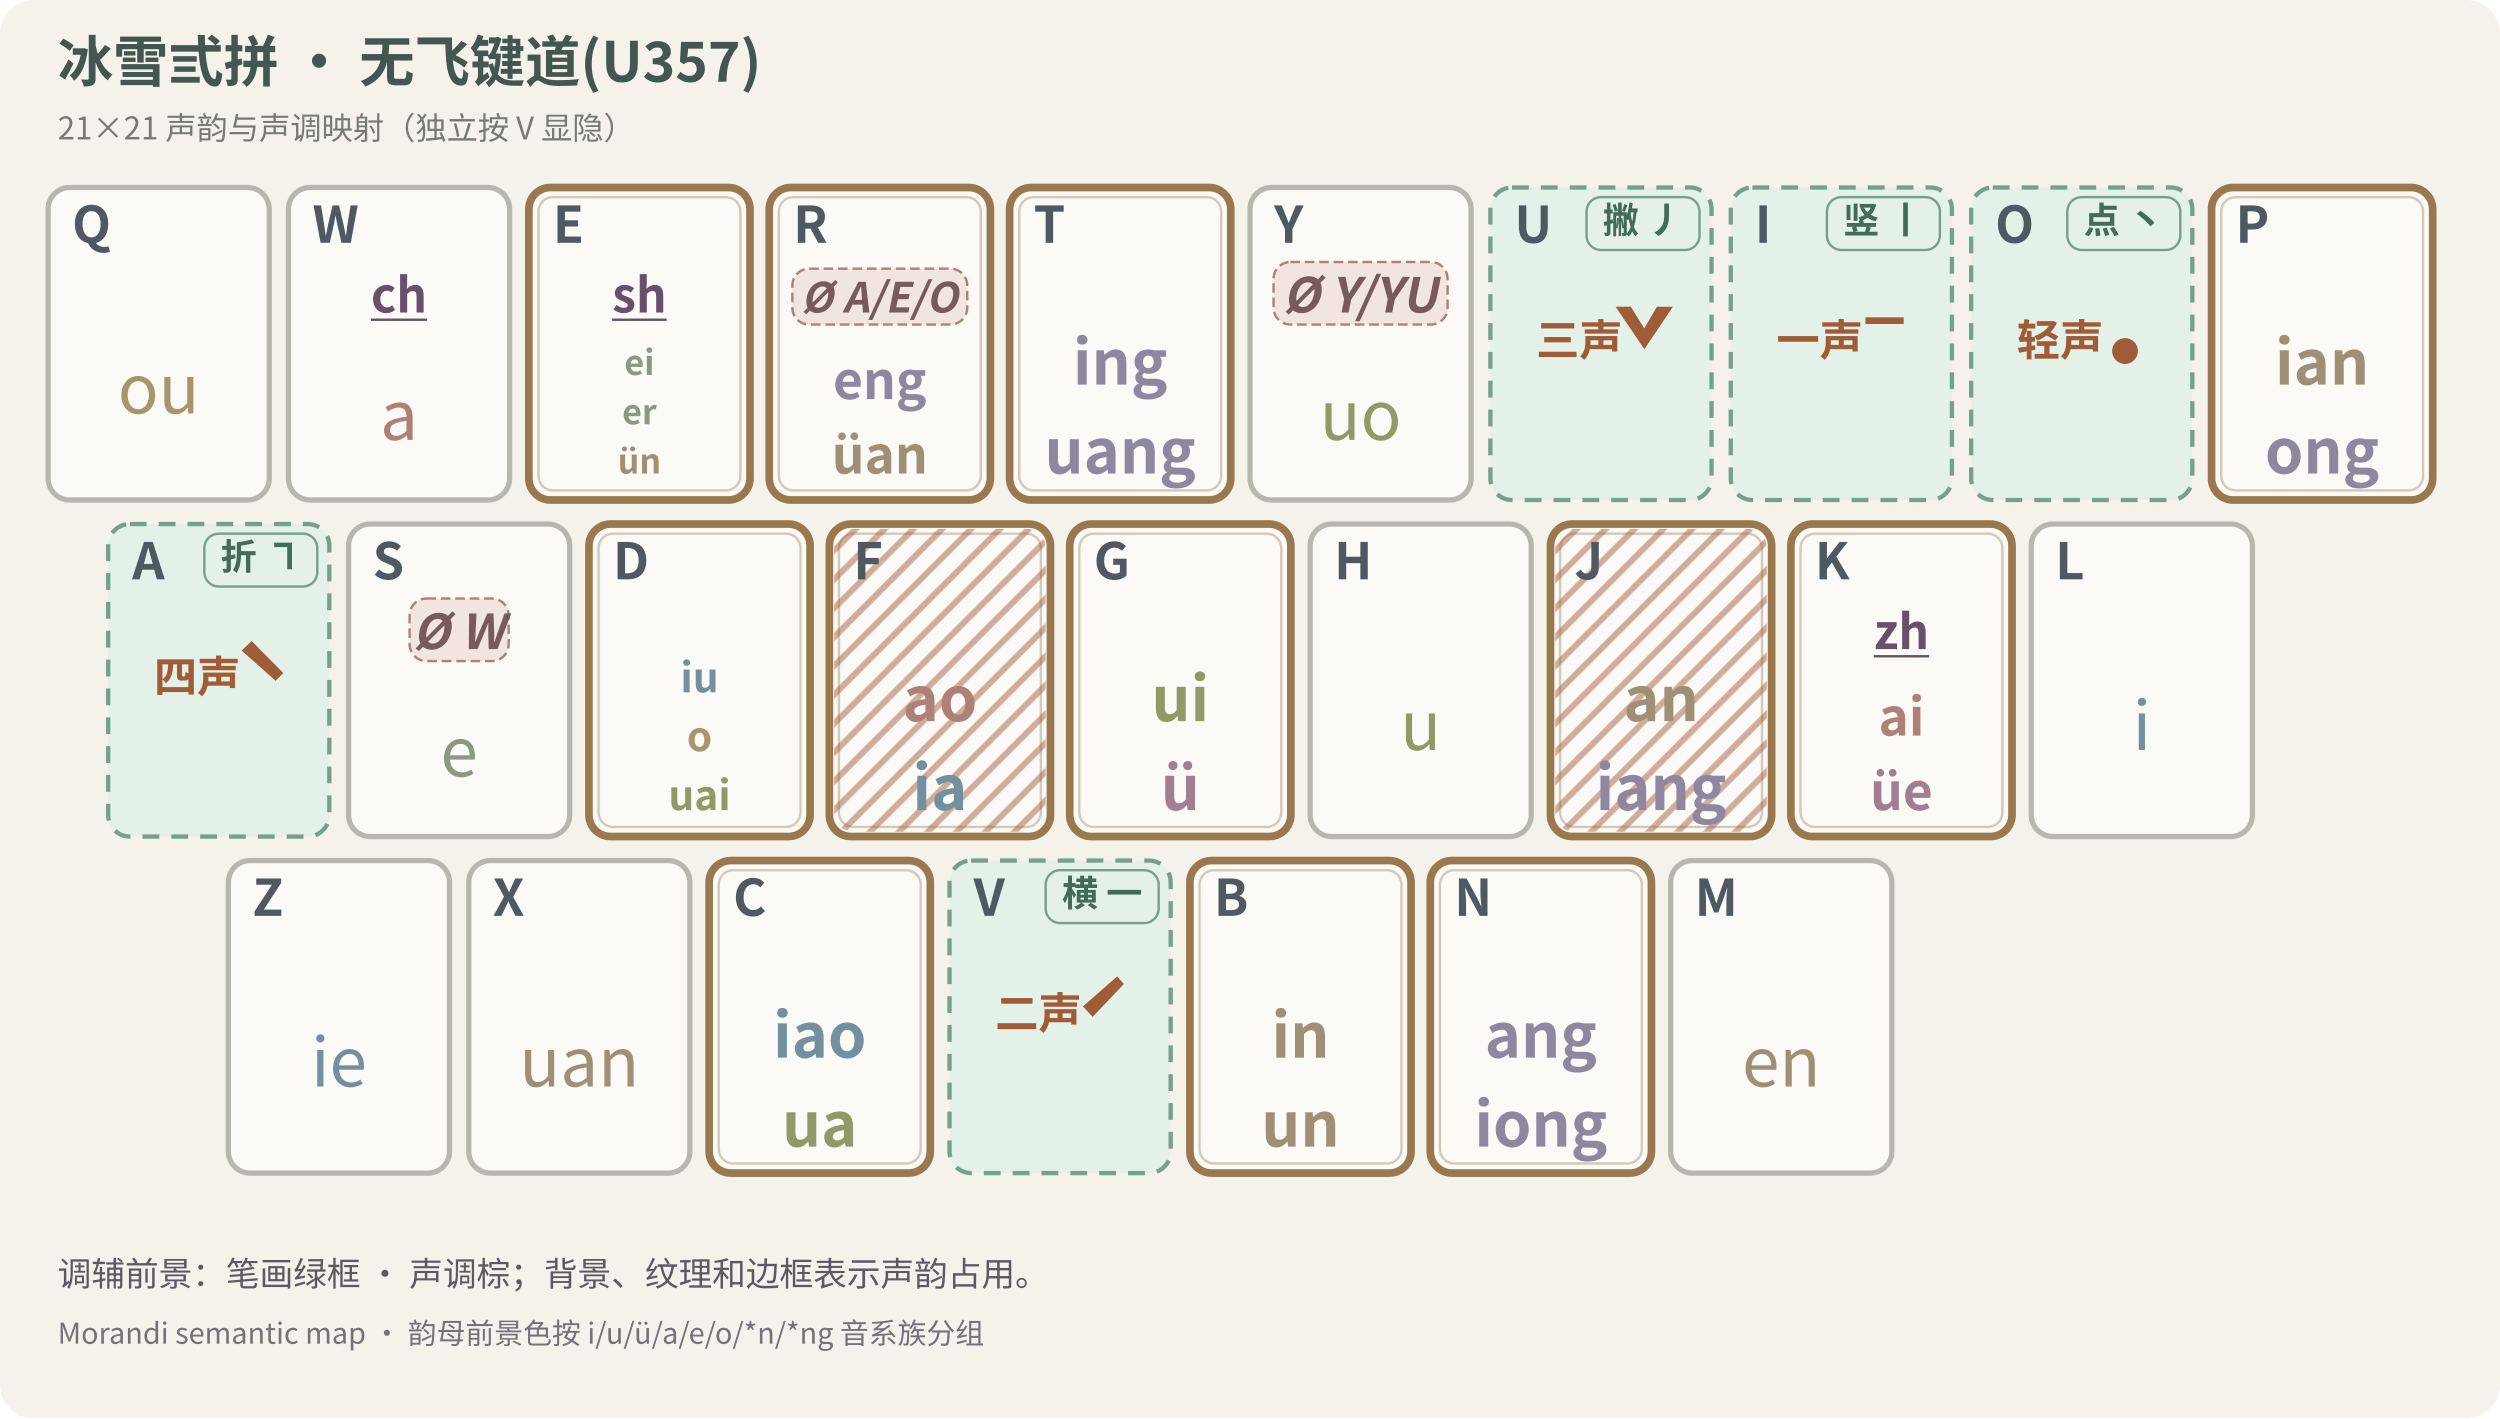
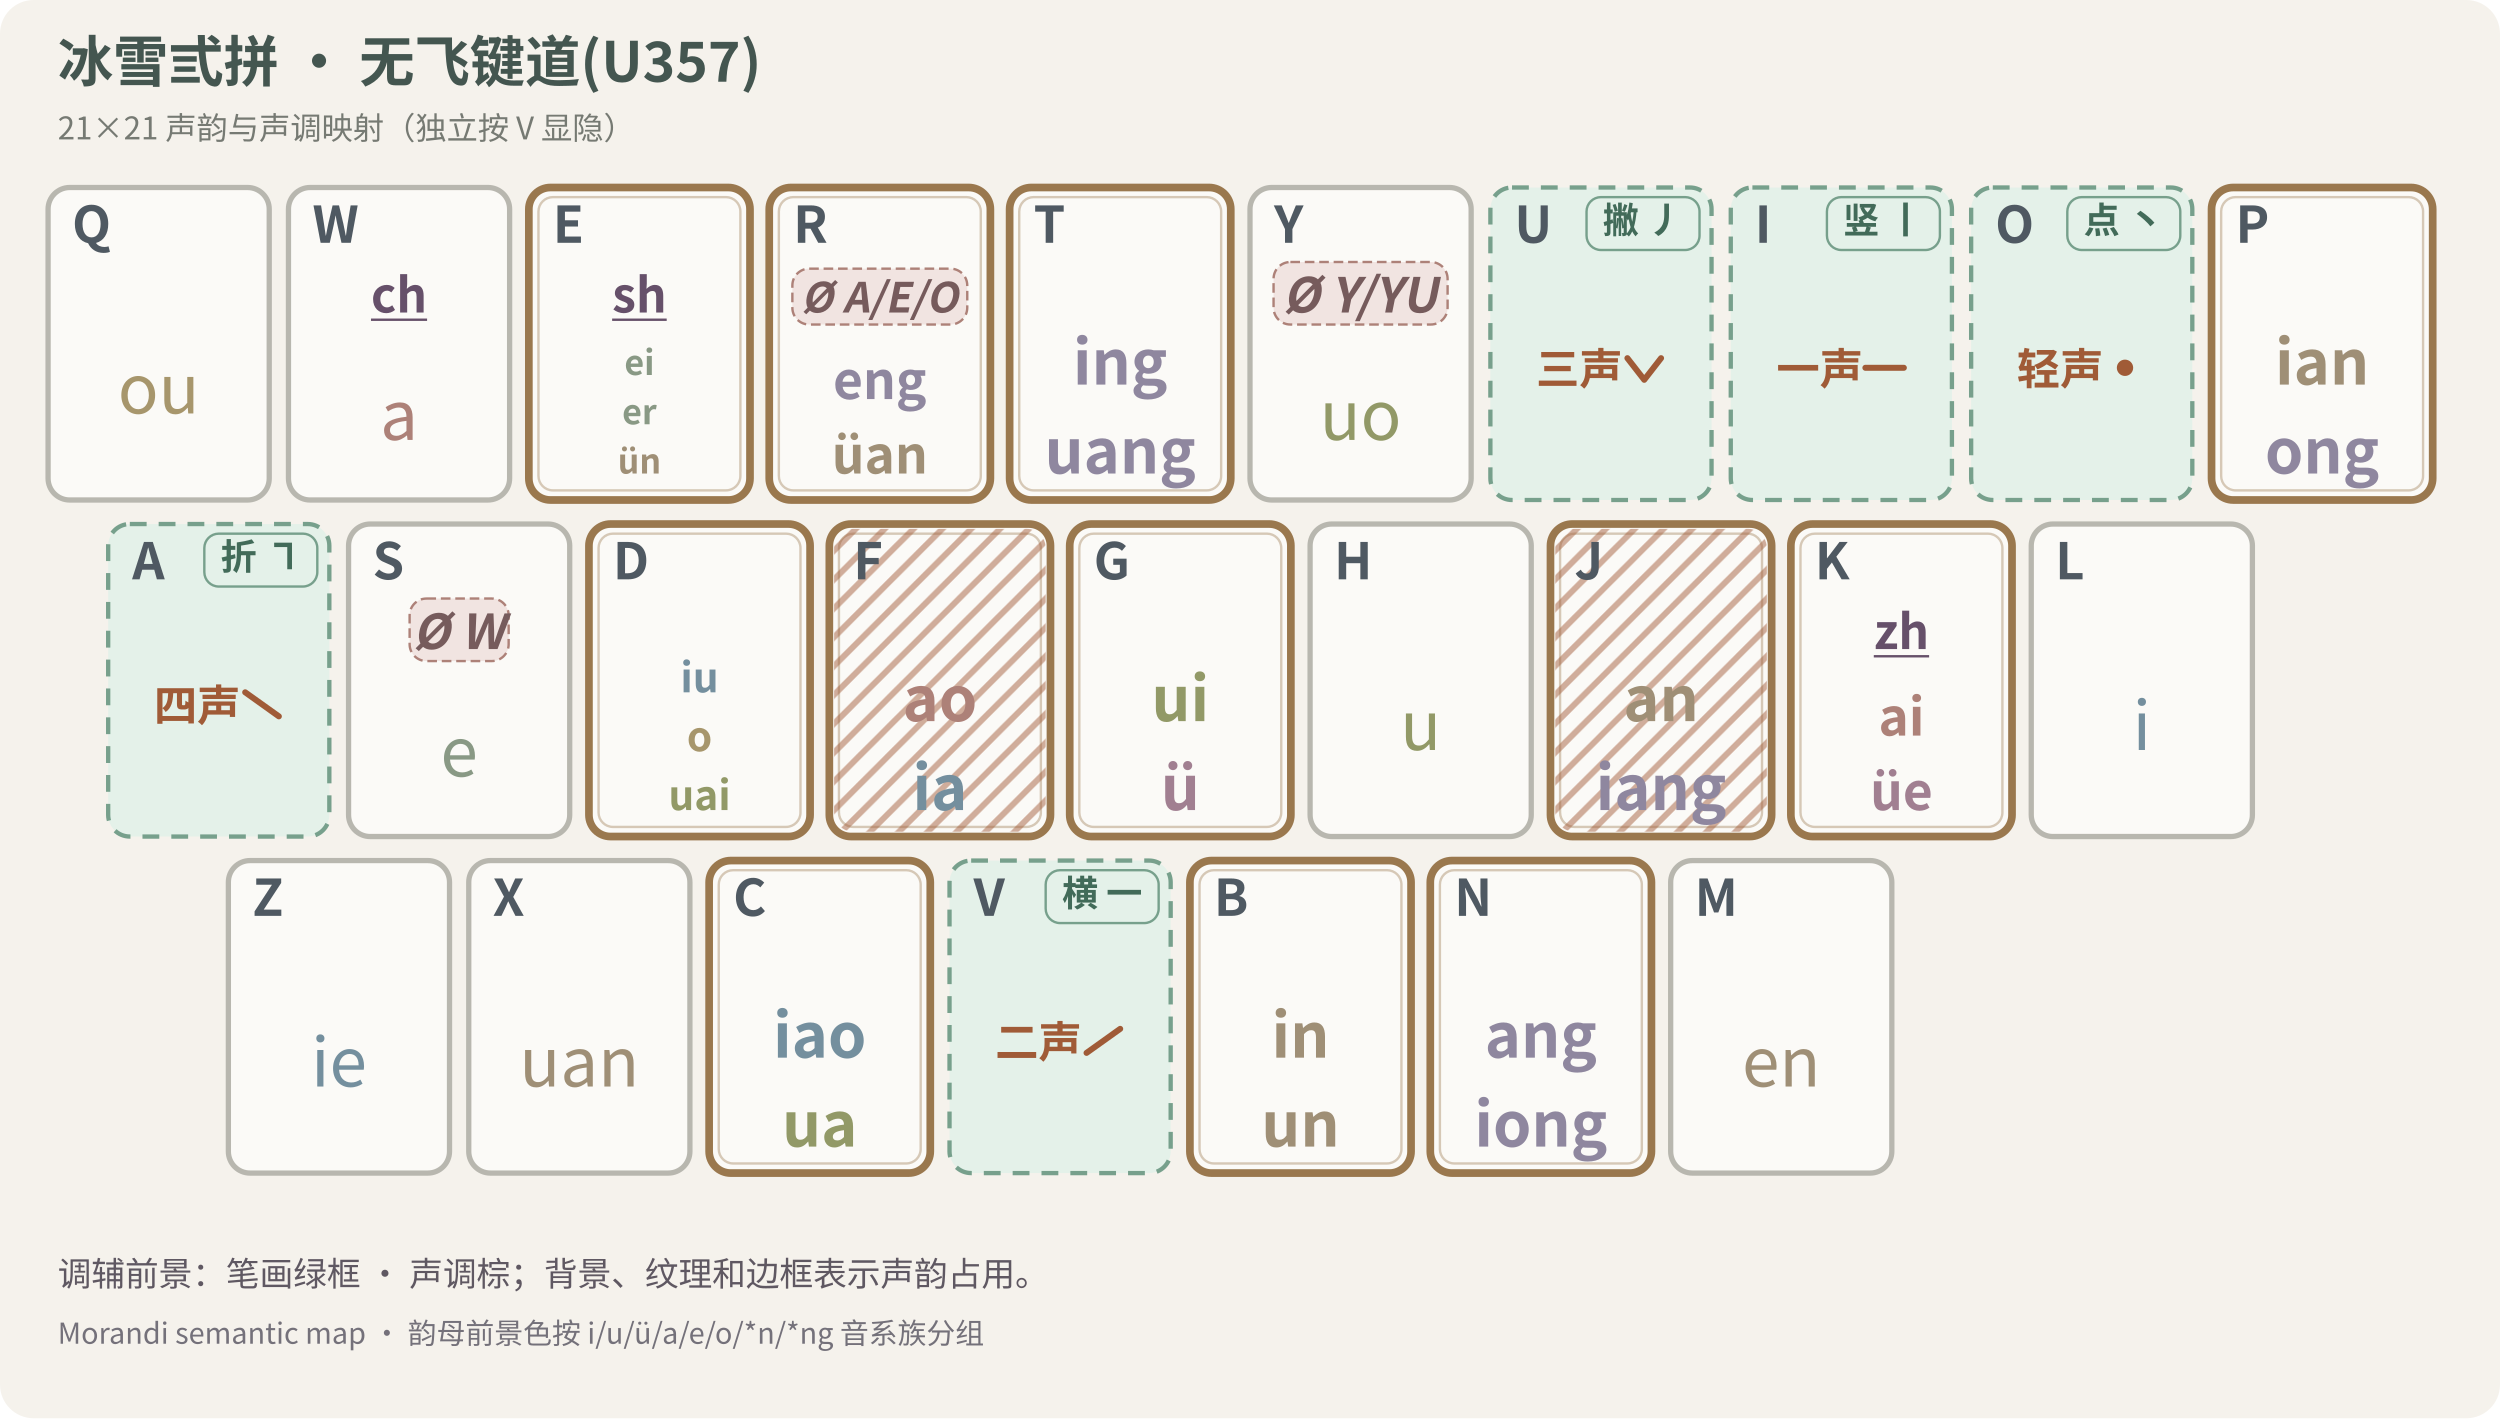
<svg xmlns="http://www.w3.org/2000/svg" class="keysvg nf4-keysvg" viewBox="0 0 1040 590" role="img" aria-labelledby="title desc">
  <defs>
    <pattern id="nf4-both" width="12" height="12" patternUnits="userSpaceOnUse">
      <rect width="12" height="12" fill="#fbfaf7" />
    </pattern>
    <pattern id="nf4-ionly" width="9" height="9" patternUnits="userSpaceOnUse">
      <rect width="9" height="9" fill="#e3eef4" />
      <path d="M2 0V9M7 0V9" stroke="#7399ad" stroke-opacity=".18" />
    </pattern>
    <pattern id="nf4-ronly" width="10" height="10" patternUnits="userSpaceOnUse">
      <rect width="10" height="10" fill="#f6ebd6" />
      <circle cx="3" cy="3" r="1.15" fill="#b39253" fill-opacity=".3" />
    </pattern>
    <pattern id="nf4-none" width="10" height="10" patternUnits="userSpaceOnUse">
      <rect width="10" height="10" fill="#eeece8" />
      <path d="M0 10L10 0" stroke="#aaa6a4" stroke-opacity=".14" />
    </pattern>
    <pattern id="nf4-multi" width="9" height="9" patternUnits="userSpaceOnUse">
      <rect width="9" height="9" fill="#f8efe2" />
      <path d="M-2 2L2-2M0 9L9 0M7 11L11 7" stroke="#9a784e" stroke-width="1.6" stroke-opacity=".27" />
    </pattern>
    <pattern id="nf4-anchor" width="12" height="12" patternUnits="userSpaceOnUse">
      <path d="M-3 3L3-3M0 12L12 0M9 15L15 9" stroke="#a05b37" stroke-width="2.5" stroke-opacity=".48" />
    </pattern>
  </defs>
  <rect width="1040" height="590" rx="14" fill="#f5f2ec" />
  <text x="24" y="34" font-family="Microsoft YaHei UI, Noto Sans CJK SC, sans-serif" font-size="23" fill="#445650" text-anchor="start" font-weight="760">冰雪弎拼 · 无飞键道(U357)</text>
  <text x="24" y="58" font-family="Microsoft YaHei UI, Noto Sans CJK SC, sans-serif" font-size="13" fill="#767a73" text-anchor="start" font-weight="500">21×21 声韵与声调映射（独立按 V 显隐）</text>
  <g data-key="Q" data-role="sound">
    <clipPath id="snow_sanpin-clip-0-0">
      <rect x="23" y="81" width="86" height="124" rx="7" />
    </clipPath>
    <rect x="20" y="78" width="92" height="130" rx="9" fill="#fbfaf7" stroke="#b8b7af" stroke-width="2.2" />
    <g clip-path="url(#snow_sanpin-clip-0-0)">
      <text x="30" y="101" font-family="Microsoft YaHei UI, Noto Sans CJK SC, sans-serif" font-size="21" fill="#4f5962" text-anchor="start" font-weight="800" data-key-label="true">Q</text>
      <text x="66" y="172" font-family="Microsoft YaHei UI, Noto Sans CJK SC, sans-serif" font-size="28" fill="#a7966c" text-anchor="middle" font-weight="540" data-final="ou">ou</text>
    </g>
  </g>
  <g data-key="W" data-role="sound">
    <clipPath id="snow_sanpin-clip-0-1">
      <rect x="123" y="81" width="86" height="124" rx="7" />
    </clipPath>
    <rect x="120" y="78" width="92" height="130" rx="9" fill="#fbfaf7" stroke="#b8b7af" stroke-width="2.2" />
    <g clip-path="url(#snow_sanpin-clip-0-1)">
      <text x="130" y="101" font-family="Microsoft YaHei UI, Noto Sans CJK SC, sans-serif" font-size="21" fill="#4f5962" text-anchor="start" font-weight="800" data-key-label="true">W</text>
      <text x="166" y="130" text-anchor="middle" font-family="Microsoft YaHei UI, Noto Sans CJK SC, sans-serif" font-size="20" font-weight="700" text-decoration="underline" fill="#66506a">ch</text>
      <text x="166" y="183" font-family="Microsoft YaHei UI, Noto Sans CJK SC, sans-serif" font-size="28" fill="#ad8178" text-anchor="middle" font-weight="540" data-final="a">a</text>
    </g>
  </g>
  <g data-key="E" data-role="sound" data-multi="true">
    <clipPath id="snow_sanpin-clip-0-2">
      <rect x="223" y="81" width="86" height="124" rx="7" />
    </clipPath>
    <rect x="220" y="78" width="92" height="130" rx="9" fill="#fbfaf7" stroke="#9a784e" stroke-width="3.2" />
    <rect x="224" y="82" width="84" height="122" rx="6" fill="none" stroke="#9a784e" stroke-opacity=".38" />
    <g clip-path="url(#snow_sanpin-clip-0-2)">
      <text x="230" y="101" font-family="Microsoft YaHei UI, Noto Sans CJK SC, sans-serif" font-size="21" fill="#4f5962" text-anchor="start" font-weight="800" data-key-label="true">E</text>
      <text x="266" y="130" text-anchor="middle" font-family="Microsoft YaHei UI, Noto Sans CJK SC, sans-serif" font-size="20" font-weight="700" text-decoration="underline" fill="#66506a">sh</text>
      <text x="266" y="156" font-family="Microsoft YaHei UI, Noto Sans CJK SC, sans-serif" font-size="14.145" fill="#899985" text-anchor="middle" font-weight="650" data-final="ei">ei</text>
      <text x="266" y="176.5" font-family="Microsoft YaHei UI, Noto Sans CJK SC, sans-serif" font-size="14.145" fill="#899985" text-anchor="middle" font-weight="650" data-final="er">er</text>
      <text x="266" y="197" font-family="Microsoft YaHei UI, Noto Sans CJK SC, sans-serif" font-size="14.145" fill="#9f8f76" text-anchor="middle" font-weight="650" data-final="vn">ün</text>
    </g>
  </g>
  <g data-key="R" data-role="sound" data-multi="true">
    <clipPath id="snow_sanpin-clip-0-3">
      <rect x="323" y="81" width="86" height="124" rx="7" />
    </clipPath>
    <rect x="320" y="78" width="92" height="130" rx="9" fill="#fbfaf7" stroke="#9a784e" stroke-width="3.2" />
    <rect x="324" y="82" width="84" height="122" rx="6" fill="none" stroke="#9a784e" stroke-opacity=".38" />
    <g clip-path="url(#snow_sanpin-clip-0-3)">
      <text x="330" y="101" font-family="Microsoft YaHei UI, Noto Sans CJK SC, sans-serif" font-size="21" fill="#4f5962" text-anchor="start" font-weight="800" data-key-label="true">R</text>
      <rect x="329.621" y="111.759" width="72.759" height="23.241" rx="7" fill="#f1e4e1" stroke="#ad8178" stroke-dasharray="4 2" />
      <text x="366" y="130" text-anchor="middle" font-family="Microsoft YaHei UI, Noto Sans CJK SC, sans-serif" font-size="17.241" font-weight="700" font-style="italic" fill="#765b5c">Ø A/E/O</text>
      <text x="366" y="166" font-family="Microsoft YaHei UI, Noto Sans CJK SC, sans-serif" font-size="21.39" fill="#8f879f" text-anchor="middle" font-weight="650" data-final="eng">eng</text>
      <text x="366" y="197" font-family="Microsoft YaHei UI, Noto Sans CJK SC, sans-serif" font-size="21.39" fill="#9f8f76" text-anchor="middle" font-weight="650" data-final="van">üan</text>
    </g>
  </g>
  <g data-key="T" data-role="sound" data-multi="true">
    <clipPath id="snow_sanpin-clip-0-4">
      <rect x="423" y="81" width="86" height="124" rx="7" />
    </clipPath>
    <rect x="420" y="78" width="92" height="130" rx="9" fill="#fbfaf7" stroke="#9a784e" stroke-width="3.2" />
    <rect x="424" y="82" width="84" height="122" rx="6" fill="none" stroke="#9a784e" stroke-opacity=".38" />
    <g clip-path="url(#snow_sanpin-clip-0-4)">
      <text x="430" y="101" font-family="Microsoft YaHei UI, Noto Sans CJK SC, sans-serif" font-size="21" fill="#4f5962" text-anchor="start" font-weight="800" data-key-label="true">T</text>
      <text x="466" y="160" font-family="Microsoft YaHei UI, Noto Sans CJK SC, sans-serif" font-size="25.53" fill="#8f879f" text-anchor="middle" font-weight="650" data-final="ing">ing</text>
      <text x="466" y="197" font-family="Microsoft YaHei UI, Noto Sans CJK SC, sans-serif" font-size="25.53" fill="#8f879f" text-anchor="middle" font-weight="650" data-final="uang">uang</text>
    </g>
  </g>
  <g data-key="Y" data-role="sound">
    <clipPath id="snow_sanpin-clip-0-5">
      <rect x="523" y="81" width="86" height="124" rx="7" />
    </clipPath>
    <rect x="520" y="78" width="92" height="130" rx="9" fill="#fbfaf7" stroke="#b8b7af" stroke-width="2.2" />
    <g clip-path="url(#snow_sanpin-clip-0-5)">
      <text x="530" y="101" font-family="Microsoft YaHei UI, Noto Sans CJK SC, sans-serif" font-size="21" fill="#4f5962" text-anchor="start" font-weight="800" data-key-label="true">Y</text>
      <rect x="529.8" y="109" width="72.4" height="26" rx="7" fill="#f1e4e1" stroke="#ad8178" stroke-dasharray="4 2" />
      <text x="566" y="130" text-anchor="middle" font-family="Microsoft YaHei UI, Noto Sans CJK SC, sans-serif" font-size="20" font-weight="700" font-style="italic" fill="#765b5c">Ø Y/YU</text>
      <text x="566" y="183" font-family="Microsoft YaHei UI, Noto Sans CJK SC, sans-serif" font-size="28" fill="#929967" text-anchor="middle" font-weight="540" data-final="uo">uo</text>
    </g>
  </g>
  <g data-key="U" data-role="auxiliary-only">
    <clipPath id="snow_sanpin-clip-0-6">
      <rect x="623" y="81" width="86" height="124" rx="7" />
    </clipPath>
    <rect x="620" y="78" width="92" height="130" rx="9" fill="#e4f1e9" stroke="#77a08c" stroke-width="1.8" stroke-dasharray="7 5" />
    <g clip-path="url(#snow_sanpin-clip-0-6)">
      <text x="630" y="101" font-family="Microsoft YaHei UI, Noto Sans CJK SC, sans-serif" font-size="21" fill="#4f5962" text-anchor="start" font-weight="800" data-key-label="true">U</text>
      <g data-aux-badge="stroke">
        <rect x="660" y="82" width="47" height="22" rx="6" fill="#e4f1e9" stroke="#77a08c" />
        <text x="683.5" y="97" font-family="Microsoft YaHei UI, Noto Sans CJK SC, sans-serif" font-size="15" fill="#426b59" text-anchor="middle" font-weight="750" data-aux-kind="stroke">撇 丿</text>
      </g>
-       <text x="657" y="148" font-family="LXGW WenKai GB, LXGW WenKai, Kaiti SC, STKaiti, KaiTi, AR PL KaitiM GB, serif" font-size="18" fill="#a05b37" text-anchor="middle" font-weight="800" data-aux-kind="tone">三声</text>
-       <text x="684" y="162" font-family="Noto Sans Mono CJK SC, Noto Sans Mono, Noto Sans CJK SC, Noto Sans SC, sans-serif" font-size="42" fill="#a05b37" text-anchor="middle" font-weight="700" data-aux-mark="tone">ˇ</text>
+       <text x="657" y="160" font-family="LXGW WenKai GB, LXGW WenKai, Kaiti SC, STKaiti, KaiTi, AR PL KaitiM GB, serif" font-size="18" fill="#a05b37" text-anchor="middle" font-weight="800" data-aux-kind="tone">三声</text>
+       <g transform="translate(684 153)" data-aux-mark="tone" data-tone-mark="ˇ" data-mark-x="684" data-mark-y="153" data-mark-size="18" fill="none" stroke="#a05b37" stroke-width="2.5" stroke-linecap="round" stroke-linejoin="round">
+         <path d="M-7-4L0 5L7-4" />
+       </g>
    </g>
  </g>
  <g data-key="I" data-role="auxiliary-only">
    <clipPath id="snow_sanpin-clip-0-7">
      <rect x="723" y="81" width="86" height="124" rx="7" />
    </clipPath>
    <rect x="720" y="78" width="92" height="130" rx="9" fill="#e4f1e9" stroke="#77a08c" stroke-width="1.8" stroke-dasharray="7 5" />
    <g clip-path="url(#snow_sanpin-clip-0-7)">
      <text x="730" y="101" font-family="Microsoft YaHei UI, Noto Sans CJK SC, sans-serif" font-size="21" fill="#4f5962" text-anchor="start" font-weight="800" data-key-label="true">I</text>
      <g data-aux-badge="stroke">
        <rect x="760" y="82" width="47" height="22" rx="6" fill="#e4f1e9" stroke="#77a08c" />
        <text x="783.5" y="97" font-family="Microsoft YaHei UI, Noto Sans CJK SC, sans-serif" font-size="15" fill="#426b59" text-anchor="middle" font-weight="750" data-aux-kind="stroke">竖 丨</text>
      </g>
-       <text x="757" y="148" font-family="LXGW WenKai GB, LXGW WenKai, Kaiti SC, STKaiti, KaiTi, AR PL KaitiM GB, serif" font-size="18" fill="#a05b37" text-anchor="middle" font-weight="800" data-aux-kind="tone">一声</text>
-       <text x="784" y="162" font-family="Noto Sans Mono CJK SC, Noto Sans Mono, Noto Sans CJK SC, Noto Sans SC, sans-serif" font-size="42" fill="#a05b37" text-anchor="middle" font-weight="700" data-aux-mark="tone">ˉ</text>
+       <text x="757" y="160" font-family="LXGW WenKai GB, LXGW WenKai, Kaiti SC, STKaiti, KaiTi, AR PL KaitiM GB, serif" font-size="18" fill="#a05b37" text-anchor="middle" font-weight="800" data-aux-kind="tone">一声</text>
+       <g transform="translate(784 153)" data-aux-mark="tone" data-tone-mark="ˉ" data-mark-x="784" data-mark-y="153" data-mark-size="18" fill="none" stroke="#a05b37" stroke-width="2.5" stroke-linecap="round" stroke-linejoin="round">
+         <path d="M-8 0H8" />
+       </g>
    </g>
  </g>
  <g data-key="O" data-role="auxiliary-only">
    <clipPath id="snow_sanpin-clip-0-8">
      <rect x="823" y="81" width="86" height="124" rx="7" />
    </clipPath>
    <rect x="820" y="78" width="92" height="130" rx="9" fill="#e4f1e9" stroke="#77a08c" stroke-width="1.8" stroke-dasharray="7 5" />
    <g clip-path="url(#snow_sanpin-clip-0-8)">
      <text x="830" y="101" font-family="Microsoft YaHei UI, Noto Sans CJK SC, sans-serif" font-size="21" fill="#4f5962" text-anchor="start" font-weight="800" data-key-label="true">O</text>
      <g data-aux-badge="stroke">
        <rect x="860" y="82" width="47" height="22" rx="6" fill="#e4f1e9" stroke="#77a08c" />
        <text x="883.5" y="97" font-family="Microsoft YaHei UI, Noto Sans CJK SC, sans-serif" font-size="15" fill="#426b59" text-anchor="middle" font-weight="750" data-aux-kind="stroke">点 丶</text>
      </g>
-       <text x="857" y="148" font-family="LXGW WenKai GB, LXGW WenKai, Kaiti SC, STKaiti, KaiTi, AR PL KaitiM GB, serif" font-size="18" fill="#a05b37" text-anchor="middle" font-weight="800" data-aux-kind="tone">轻声</text>
-       <text x="884" y="162" font-family="Noto Sans Mono CJK SC, Noto Sans Mono, Noto Sans CJK SC, Noto Sans SC, sans-serif" font-size="42" fill="#a05b37" text-anchor="middle" font-weight="700" data-aux-mark="tone">·</text>
+       <text x="857" y="160" font-family="LXGW WenKai GB, LXGW WenKai, Kaiti SC, STKaiti, KaiTi, AR PL KaitiM GB, serif" font-size="18" fill="#a05b37" text-anchor="middle" font-weight="800" data-aux-kind="tone">轻声</text>
+       <g transform="translate(884 153)" data-aux-mark="tone" data-tone-mark="·" data-mark-x="884" data-mark-y="153" data-mark-size="18" fill="none" stroke="#a05b37" stroke-width="2.5" stroke-linecap="round" stroke-linejoin="round">
+         <circle cx="0" cy="0" r="3.4" fill="#a05b37" stroke="none" />
+       </g>
    </g>
  </g>
  <g data-key="P" data-role="sound" data-multi="true">
    <clipPath id="snow_sanpin-clip-0-9">
      <rect x="923" y="81" width="86" height="124" rx="7" />
    </clipPath>
    <rect x="920" y="78" width="92" height="130" rx="9" fill="#fbfaf7" stroke="#9a784e" stroke-width="3.2" />
    <rect x="924" y="82" width="84" height="122" rx="6" fill="none" stroke="#9a784e" stroke-opacity=".38" />
    <g clip-path="url(#snow_sanpin-clip-0-9)">
      <text x="930" y="101" font-family="Microsoft YaHei UI, Noto Sans CJK SC, sans-serif" font-size="21" fill="#4f5962" text-anchor="start" font-weight="800" data-key-label="true">P</text>
      <text x="966" y="160" font-family="Microsoft YaHei UI, Noto Sans CJK SC, sans-serif" font-size="25.53" fill="#9f8f76" text-anchor="middle" font-weight="650" data-final="ian">ian</text>
      <text x="966" y="197" font-family="Microsoft YaHei UI, Noto Sans CJK SC, sans-serif" font-size="25.53" fill="#8f879f" text-anchor="middle" font-weight="650" data-final="ong">ong</text>
    </g>
  </g>
  <g data-key="A" data-role="auxiliary-only">
    <clipPath id="snow_sanpin-clip-1-0">
      <rect x="48" y="221" width="86" height="124" rx="7" />
    </clipPath>
    <rect x="45" y="218" width="92" height="130" rx="9" fill="#e4f1e9" stroke="#77a08c" stroke-width="1.8" stroke-dasharray="7 5" />
    <g clip-path="url(#snow_sanpin-clip-1-0)">
      <text x="55" y="241" font-family="Microsoft YaHei UI, Noto Sans CJK SC, sans-serif" font-size="21" fill="#4f5962" text-anchor="start" font-weight="800" data-key-label="true">A</text>
      <g data-aux-badge="stroke">
        <rect x="85" y="222" width="47" height="22" rx="6" fill="#e4f1e9" stroke="#77a08c" />
        <text x="108.5" y="237" font-family="Microsoft YaHei UI, Noto Sans CJK SC, sans-serif" font-size="15" fill="#426b59" text-anchor="middle" font-weight="750" data-aux-kind="stroke">折 ㇕</text>
      </g>
-       <text x="82" y="288" font-family="LXGW WenKai GB, LXGW WenKai, Kaiti SC, STKaiti, KaiTi, AR PL KaitiM GB, serif" font-size="18" fill="#a05b37" text-anchor="middle" font-weight="800" data-aux-kind="tone">四声</text>
-       <text x="109" y="302" font-family="Noto Sans Mono CJK SC, Noto Sans Mono, Noto Sans CJK SC, Noto Sans SC, sans-serif" font-size="42" fill="#a05b37" text-anchor="middle" font-weight="700" data-aux-mark="tone">ˋ</text>
+       <text x="82" y="300" font-family="LXGW WenKai GB, LXGW WenKai, Kaiti SC, STKaiti, KaiTi, AR PL KaitiM GB, serif" font-size="18" fill="#a05b37" text-anchor="middle" font-weight="800" data-aux-kind="tone">四声</text>
+       <g transform="translate(109 293)" data-aux-mark="tone" data-tone-mark="ˋ" data-mark-x="109" data-mark-y="293" data-mark-size="18" fill="none" stroke="#a05b37" stroke-width="2.5" stroke-linecap="round" stroke-linejoin="round">
+         <path d="M-7-5L7 5" />
+       </g>
    </g>
  </g>
  <g data-key="S" data-role="sound">
    <clipPath id="snow_sanpin-clip-1-1">
      <rect x="148" y="221" width="86" height="124" rx="7" />
    </clipPath>
    <rect x="145" y="218" width="92" height="130" rx="9" fill="#fbfaf7" stroke="#b8b7af" stroke-width="2.2" />
    <g clip-path="url(#snow_sanpin-clip-1-1)">
      <text x="155" y="241" font-family="Microsoft YaHei UI, Noto Sans CJK SC, sans-serif" font-size="21" fill="#4f5962" text-anchor="start" font-weight="800" data-key-label="true">S</text>
      <rect x="170.4" y="249" width="41.2" height="26" rx="7" fill="#f1e4e1" stroke="#ad8178" stroke-dasharray="4 2" />
      <text x="191" y="270" text-anchor="middle" font-family="Microsoft YaHei UI, Noto Sans CJK SC, sans-serif" font-size="20" font-weight="700" font-style="italic" fill="#765b5c">Ø W</text>
      <text x="191" y="323" font-family="Microsoft YaHei UI, Noto Sans CJK SC, sans-serif" font-size="28" fill="#899985" text-anchor="middle" font-weight="540" data-final="e">e</text>
    </g>
  </g>
  <g data-key="D" data-role="sound" data-multi="true">
    <clipPath id="snow_sanpin-clip-1-2">
      <rect x="248" y="221" width="86" height="124" rx="7" />
    </clipPath>
    <rect x="245" y="218" width="92" height="130" rx="9" fill="#fbfaf7" stroke="#9a784e" stroke-width="3.2" />
    <rect x="249" y="222" width="84" height="122" rx="6" fill="none" stroke="#9a784e" stroke-opacity=".38" />
    <g clip-path="url(#snow_sanpin-clip-1-2)">
      <text x="255" y="241" font-family="Microsoft YaHei UI, Noto Sans CJK SC, sans-serif" font-size="21" fill="#4f5962" text-anchor="start" font-weight="800" data-key-label="true">D</text>
      <text x="291" y="288" font-family="Microsoft YaHei UI, Noto Sans CJK SC, sans-serif" font-size="16.905" fill="#748f9e" text-anchor="middle" font-weight="650" data-final="iu">iu</text>
      <text x="291" y="312.5" font-family="Microsoft YaHei UI, Noto Sans CJK SC, sans-serif" font-size="16.905" fill="#a7966c" text-anchor="middle" font-weight="650" data-final="o">o</text>
      <text x="291" y="337" font-family="Microsoft YaHei UI, Noto Sans CJK SC, sans-serif" font-size="16.905" fill="#929967" text-anchor="middle" font-weight="650" data-final="uai">uai</text>
    </g>
  </g>
  <g data-key="F" data-role="sound" data-multi="true">
    <clipPath id="snow_sanpin-clip-1-3">
      <rect x="348" y="221" width="86" height="124" rx="7" />
    </clipPath>
    <rect x="345" y="218" width="92" height="130" rx="9" fill="#fbfaf7" stroke="#9a784e" stroke-width="3.2" />
    <rect x="349" y="222" width="84" height="122" rx="6" fill="none" stroke="#9a784e" stroke-opacity=".38" />
    <rect x="347" y="220" width="88" height="126" rx="8" fill="url(#nf4-anchor)" pointer-events="none" />
    <g clip-path="url(#snow_sanpin-clip-1-3)">
      <text x="355" y="241" font-family="Microsoft YaHei UI, Noto Sans CJK SC, sans-serif" font-size="21" fill="#4f5962" text-anchor="start" font-weight="800" data-key-label="true">F</text>
      <text x="391" y="300" font-family="Microsoft YaHei UI, Noto Sans CJK SC, sans-serif" font-size="25.53" fill="#ad8178" text-anchor="middle" font-weight="650" data-final="ao">ao</text>
      <text x="391" y="337" font-family="Microsoft YaHei UI, Noto Sans CJK SC, sans-serif" font-size="25.53" fill="#748f9e" text-anchor="middle" font-weight="650" data-final="ia">ia</text>
    </g>
  </g>
  <g data-key="G" data-role="sound" data-multi="true">
    <clipPath id="snow_sanpin-clip-1-4">
      <rect x="448" y="221" width="86" height="124" rx="7" />
    </clipPath>
    <rect x="445" y="218" width="92" height="130" rx="9" fill="#fbfaf7" stroke="#9a784e" stroke-width="3.2" />
    <rect x="449" y="222" width="84" height="122" rx="6" fill="none" stroke="#9a784e" stroke-opacity=".38" />
    <g clip-path="url(#snow_sanpin-clip-1-4)">
      <text x="455" y="241" font-family="Microsoft YaHei UI, Noto Sans CJK SC, sans-serif" font-size="21" fill="#4f5962" text-anchor="start" font-weight="800" data-key-label="true">G</text>
      <text x="491" y="300" font-family="Microsoft YaHei UI, Noto Sans CJK SC, sans-serif" font-size="25.53" fill="#929967" text-anchor="middle" font-weight="650" data-final="ui">ui</text>
      <text x="491" y="337" font-family="Microsoft YaHei UI, Noto Sans CJK SC, sans-serif" font-size="25.53" fill="#a17f91" text-anchor="middle" font-weight="650" data-final="v">ü</text>
    </g>
  </g>
  <g data-key="H" data-role="sound">
    <clipPath id="snow_sanpin-clip-1-5">
      <rect x="548" y="221" width="86" height="124" rx="7" />
    </clipPath>
    <rect x="545" y="218" width="92" height="130" rx="9" fill="#fbfaf7" stroke="#b8b7af" stroke-width="2.2" />
    <g clip-path="url(#snow_sanpin-clip-1-5)">
      <text x="555" y="241" font-family="Microsoft YaHei UI, Noto Sans CJK SC, sans-serif" font-size="21" fill="#4f5962" text-anchor="start" font-weight="800" data-key-label="true">H</text>
      <text x="591" y="312" font-family="Microsoft YaHei UI, Noto Sans CJK SC, sans-serif" font-size="28" fill="#929967" text-anchor="middle" font-weight="540" data-final="u">u</text>
    </g>
  </g>
  <g data-key="J" data-role="sound" data-multi="true">
    <clipPath id="snow_sanpin-clip-1-6">
      <rect x="648" y="221" width="86" height="124" rx="7" />
    </clipPath>
    <rect x="645" y="218" width="92" height="130" rx="9" fill="#fbfaf7" stroke="#9a784e" stroke-width="3.2" />
    <rect x="649" y="222" width="84" height="122" rx="6" fill="none" stroke="#9a784e" stroke-opacity=".38" />
    <rect x="647" y="220" width="88" height="126" rx="8" fill="url(#nf4-anchor)" pointer-events="none" />
    <g clip-path="url(#snow_sanpin-clip-1-6)">
      <text x="655" y="241" font-family="Microsoft YaHei UI, Noto Sans CJK SC, sans-serif" font-size="21" fill="#4f5962" text-anchor="start" font-weight="800" data-key-label="true">J</text>
      <text x="691" y="300" font-family="Microsoft YaHei UI, Noto Sans CJK SC, sans-serif" font-size="25.53" fill="#9f8f76" text-anchor="middle" font-weight="650" data-final="an">an</text>
      <text x="691" y="337" font-family="Microsoft YaHei UI, Noto Sans CJK SC, sans-serif" font-size="25.53" fill="#8f879f" text-anchor="middle" font-weight="650" data-final="iang">iang</text>
    </g>
  </g>
  <g data-key="K" data-role="sound" data-multi="true">
    <clipPath id="snow_sanpin-clip-1-7">
      <rect x="748" y="221" width="86" height="124" rx="7" />
    </clipPath>
    <rect x="745" y="218" width="92" height="130" rx="9" fill="#fbfaf7" stroke="#9a784e" stroke-width="3.2" />
    <rect x="749" y="222" width="84" height="122" rx="6" fill="none" stroke="#9a784e" stroke-opacity=".38" />
    <g clip-path="url(#snow_sanpin-clip-1-7)">
      <text x="755" y="241" font-family="Microsoft YaHei UI, Noto Sans CJK SC, sans-serif" font-size="21" fill="#4f5962" text-anchor="start" font-weight="800" data-key-label="true">K</text>
      <text x="791" y="270" text-anchor="middle" font-family="Microsoft YaHei UI, Noto Sans CJK SC, sans-serif" font-size="20" font-weight="700" text-decoration="underline" fill="#66506a">zh</text>
      <text x="791" y="306" font-family="Microsoft YaHei UI, Noto Sans CJK SC, sans-serif" font-size="21.39" fill="#ad8178" text-anchor="middle" font-weight="650" data-final="ai">ai</text>
      <text x="791" y="337" font-family="Microsoft YaHei UI, Noto Sans CJK SC, sans-serif" font-size="21.39" fill="#a17f91" text-anchor="middle" font-weight="650" data-final="ve">üe</text>
    </g>
  </g>
  <g data-key="L" data-role="sound">
    <clipPath id="snow_sanpin-clip-1-8">
      <rect x="848" y="221" width="86" height="124" rx="7" />
    </clipPath>
    <rect x="845" y="218" width="92" height="130" rx="9" fill="#fbfaf7" stroke="#b8b7af" stroke-width="2.2" />
    <g clip-path="url(#snow_sanpin-clip-1-8)">
      <text x="855" y="241" font-family="Microsoft YaHei UI, Noto Sans CJK SC, sans-serif" font-size="21" fill="#4f5962" text-anchor="start" font-weight="800" data-key-label="true">L</text>
      <text x="891" y="312" font-family="Microsoft YaHei UI, Noto Sans CJK SC, sans-serif" font-size="28" fill="#748f9e" text-anchor="middle" font-weight="540" data-final="i">i</text>
    </g>
  </g>
  <g data-key="Z" data-role="sound">
    <clipPath id="snow_sanpin-clip-2-0">
      <rect x="98" y="361" width="86" height="124" rx="7" />
    </clipPath>
    <rect x="95" y="358" width="92" height="130" rx="9" fill="#fbfaf7" stroke="#b8b7af" stroke-width="2.2" />
    <g clip-path="url(#snow_sanpin-clip-2-0)">
      <text x="105" y="381" font-family="Microsoft YaHei UI, Noto Sans CJK SC, sans-serif" font-size="21" fill="#4f5962" text-anchor="start" font-weight="800" data-key-label="true">Z</text>
      <text x="141" y="452" font-family="Microsoft YaHei UI, Noto Sans CJK SC, sans-serif" font-size="28" fill="#748f9e" text-anchor="middle" font-weight="540" data-final="ie">ie</text>
    </g>
  </g>
  <g data-key="X" data-role="sound">
    <clipPath id="snow_sanpin-clip-2-1">
      <rect x="198" y="361" width="86" height="124" rx="7" />
    </clipPath>
    <rect x="195" y="358" width="92" height="130" rx="9" fill="#fbfaf7" stroke="#b8b7af" stroke-width="2.2" />
    <g clip-path="url(#snow_sanpin-clip-2-1)">
      <text x="205" y="381" font-family="Microsoft YaHei UI, Noto Sans CJK SC, sans-serif" font-size="21" fill="#4f5962" text-anchor="start" font-weight="800" data-key-label="true">X</text>
      <text x="241" y="452" font-family="Microsoft YaHei UI, Noto Sans CJK SC, sans-serif" font-size="28" fill="#9f8f76" text-anchor="middle" font-weight="540" data-final="uan">uan</text>
    </g>
  </g>
  <g data-key="C" data-role="sound" data-multi="true">
    <clipPath id="snow_sanpin-clip-2-2">
      <rect x="298" y="361" width="86" height="124" rx="7" />
    </clipPath>
    <rect x="295" y="358" width="92" height="130" rx="9" fill="#fbfaf7" stroke="#9a784e" stroke-width="3.2" />
    <rect x="299" y="362" width="84" height="122" rx="6" fill="none" stroke="#9a784e" stroke-opacity=".38" />
    <g clip-path="url(#snow_sanpin-clip-2-2)">
      <text x="305" y="381" font-family="Microsoft YaHei UI, Noto Sans CJK SC, sans-serif" font-size="21" fill="#4f5962" text-anchor="start" font-weight="800" data-key-label="true">C</text>
      <text x="341" y="440" font-family="Microsoft YaHei UI, Noto Sans CJK SC, sans-serif" font-size="25.53" fill="#748f9e" text-anchor="middle" font-weight="650" data-final="iao">iao</text>
      <text x="341" y="477" font-family="Microsoft YaHei UI, Noto Sans CJK SC, sans-serif" font-size="25.53" fill="#929967" text-anchor="middle" font-weight="650" data-final="ua">ua</text>
    </g>
  </g>
  <g data-key="V" data-role="auxiliary-only">
    <clipPath id="snow_sanpin-clip-2-3">
      <rect x="398" y="361" width="86" height="124" rx="7" />
    </clipPath>
    <rect x="395" y="358" width="92" height="130" rx="9" fill="#e4f1e9" stroke="#77a08c" stroke-width="1.8" stroke-dasharray="7 5" />
    <g clip-path="url(#snow_sanpin-clip-2-3)">
      <text x="405" y="381" font-family="Microsoft YaHei UI, Noto Sans CJK SC, sans-serif" font-size="21" fill="#4f5962" text-anchor="start" font-weight="800" data-key-label="true">V</text>
      <g data-aux-badge="stroke">
        <rect x="435" y="362" width="47" height="22" rx="6" fill="#e4f1e9" stroke="#77a08c" />
        <text x="458.5" y="377" font-family="Microsoft YaHei UI, Noto Sans CJK SC, sans-serif" font-size="15" fill="#426b59" text-anchor="middle" font-weight="750" data-aux-kind="stroke">横 一</text>
      </g>
-       <text x="432" y="428" font-family="LXGW WenKai GB, LXGW WenKai, Kaiti SC, STKaiti, KaiTi, AR PL KaitiM GB, serif" font-size="18" fill="#a05b37" text-anchor="middle" font-weight="800" data-aux-kind="tone">二声</text>
-       <text x="459" y="442" font-family="Noto Sans Mono CJK SC, Noto Sans Mono, Noto Sans CJK SC, Noto Sans SC, sans-serif" font-size="42" fill="#a05b37" text-anchor="middle" font-weight="700" data-aux-mark="tone">ˊ</text>
+       <text x="432" y="440" font-family="LXGW WenKai GB, LXGW WenKai, Kaiti SC, STKaiti, KaiTi, AR PL KaitiM GB, serif" font-size="18" fill="#a05b37" text-anchor="middle" font-weight="800" data-aux-kind="tone">二声</text>
+       <g transform="translate(459 433)" data-aux-mark="tone" data-tone-mark="ˊ" data-mark-x="459" data-mark-y="433" data-mark-size="18" fill="none" stroke="#a05b37" stroke-width="2.5" stroke-linecap="round" stroke-linejoin="round">
+         <path d="M-7 5L7-5" />
+       </g>
    </g>
  </g>
  <g data-key="B" data-role="sound" data-multi="true">
    <clipPath id="snow_sanpin-clip-2-4">
      <rect x="498" y="361" width="86" height="124" rx="7" />
    </clipPath>
    <rect x="495" y="358" width="92" height="130" rx="9" fill="#fbfaf7" stroke="#9a784e" stroke-width="3.2" />
    <rect x="499" y="362" width="84" height="122" rx="6" fill="none" stroke="#9a784e" stroke-opacity=".38" />
    <g clip-path="url(#snow_sanpin-clip-2-4)">
      <text x="505" y="381" font-family="Microsoft YaHei UI, Noto Sans CJK SC, sans-serif" font-size="21" fill="#4f5962" text-anchor="start" font-weight="800" data-key-label="true">B</text>
      <text x="541" y="440" font-family="Microsoft YaHei UI, Noto Sans CJK SC, sans-serif" font-size="25.53" fill="#9f8f76" text-anchor="middle" font-weight="650" data-final="in">in</text>
      <text x="541" y="477" font-family="Microsoft YaHei UI, Noto Sans CJK SC, sans-serif" font-size="25.53" fill="#9f8f76" text-anchor="middle" font-weight="650" data-final="un">un</text>
    </g>
  </g>
  <g data-key="N" data-role="sound" data-multi="true">
    <clipPath id="snow_sanpin-clip-2-5">
      <rect x="598" y="361" width="86" height="124" rx="7" />
    </clipPath>
    <rect x="595" y="358" width="92" height="130" rx="9" fill="#fbfaf7" stroke="#9a784e" stroke-width="3.2" />
    <rect x="599" y="362" width="84" height="122" rx="6" fill="none" stroke="#9a784e" stroke-opacity=".38" />
    <g clip-path="url(#snow_sanpin-clip-2-5)">
      <text x="605" y="381" font-family="Microsoft YaHei UI, Noto Sans CJK SC, sans-serif" font-size="21" fill="#4f5962" text-anchor="start" font-weight="800" data-key-label="true">N</text>
      <text x="641" y="440" font-family="Microsoft YaHei UI, Noto Sans CJK SC, sans-serif" font-size="25.53" fill="#8f879f" text-anchor="middle" font-weight="650" data-final="ang">ang</text>
      <text x="641" y="477" font-family="Microsoft YaHei UI, Noto Sans CJK SC, sans-serif" font-size="25.53" fill="#8f879f" text-anchor="middle" font-weight="650" data-final="iong">iong</text>
    </g>
  </g>
  <g data-key="M" data-role="sound">
    <clipPath id="snow_sanpin-clip-2-6">
      <rect x="698" y="361" width="86" height="124" rx="7" />
    </clipPath>
    <rect x="695" y="358" width="92" height="130" rx="9" fill="#fbfaf7" stroke="#b8b7af" stroke-width="2.2" />
    <g clip-path="url(#snow_sanpin-clip-2-6)">
      <text x="705" y="381" font-family="Microsoft YaHei UI, Noto Sans CJK SC, sans-serif" font-size="21" fill="#4f5962" text-anchor="start" font-weight="800" data-key-label="true">M</text>
      <text x="741" y="452" font-family="Microsoft YaHei UI, Noto Sans CJK SC, sans-serif" font-size="28" fill="#9f8f76" text-anchor="middle" font-weight="540" data-final="en">en</text>
    </g>
  </g>
  <text x="24" y="535" font-family="Microsoft YaHei UI, Noto Sans CJK SC, sans-serif" font-size="14" fill="#5f5862" text-anchor="start" font-weight="500">调辅前景：笔画绿框 · 声调棕；背景、纹理和边框表示声韵占用。</text>
  <text x="24" y="559" font-family="Microsoft YaHei UI, Noto Sans CJK SC, sans-serif" font-size="12" fill="#74717a" text-anchor="start" font-weight="500">Morandi semantic map · 韵母前景色按 i/u/ü/a/e/o/*n/*ng 音系族分组</text>
</svg>
